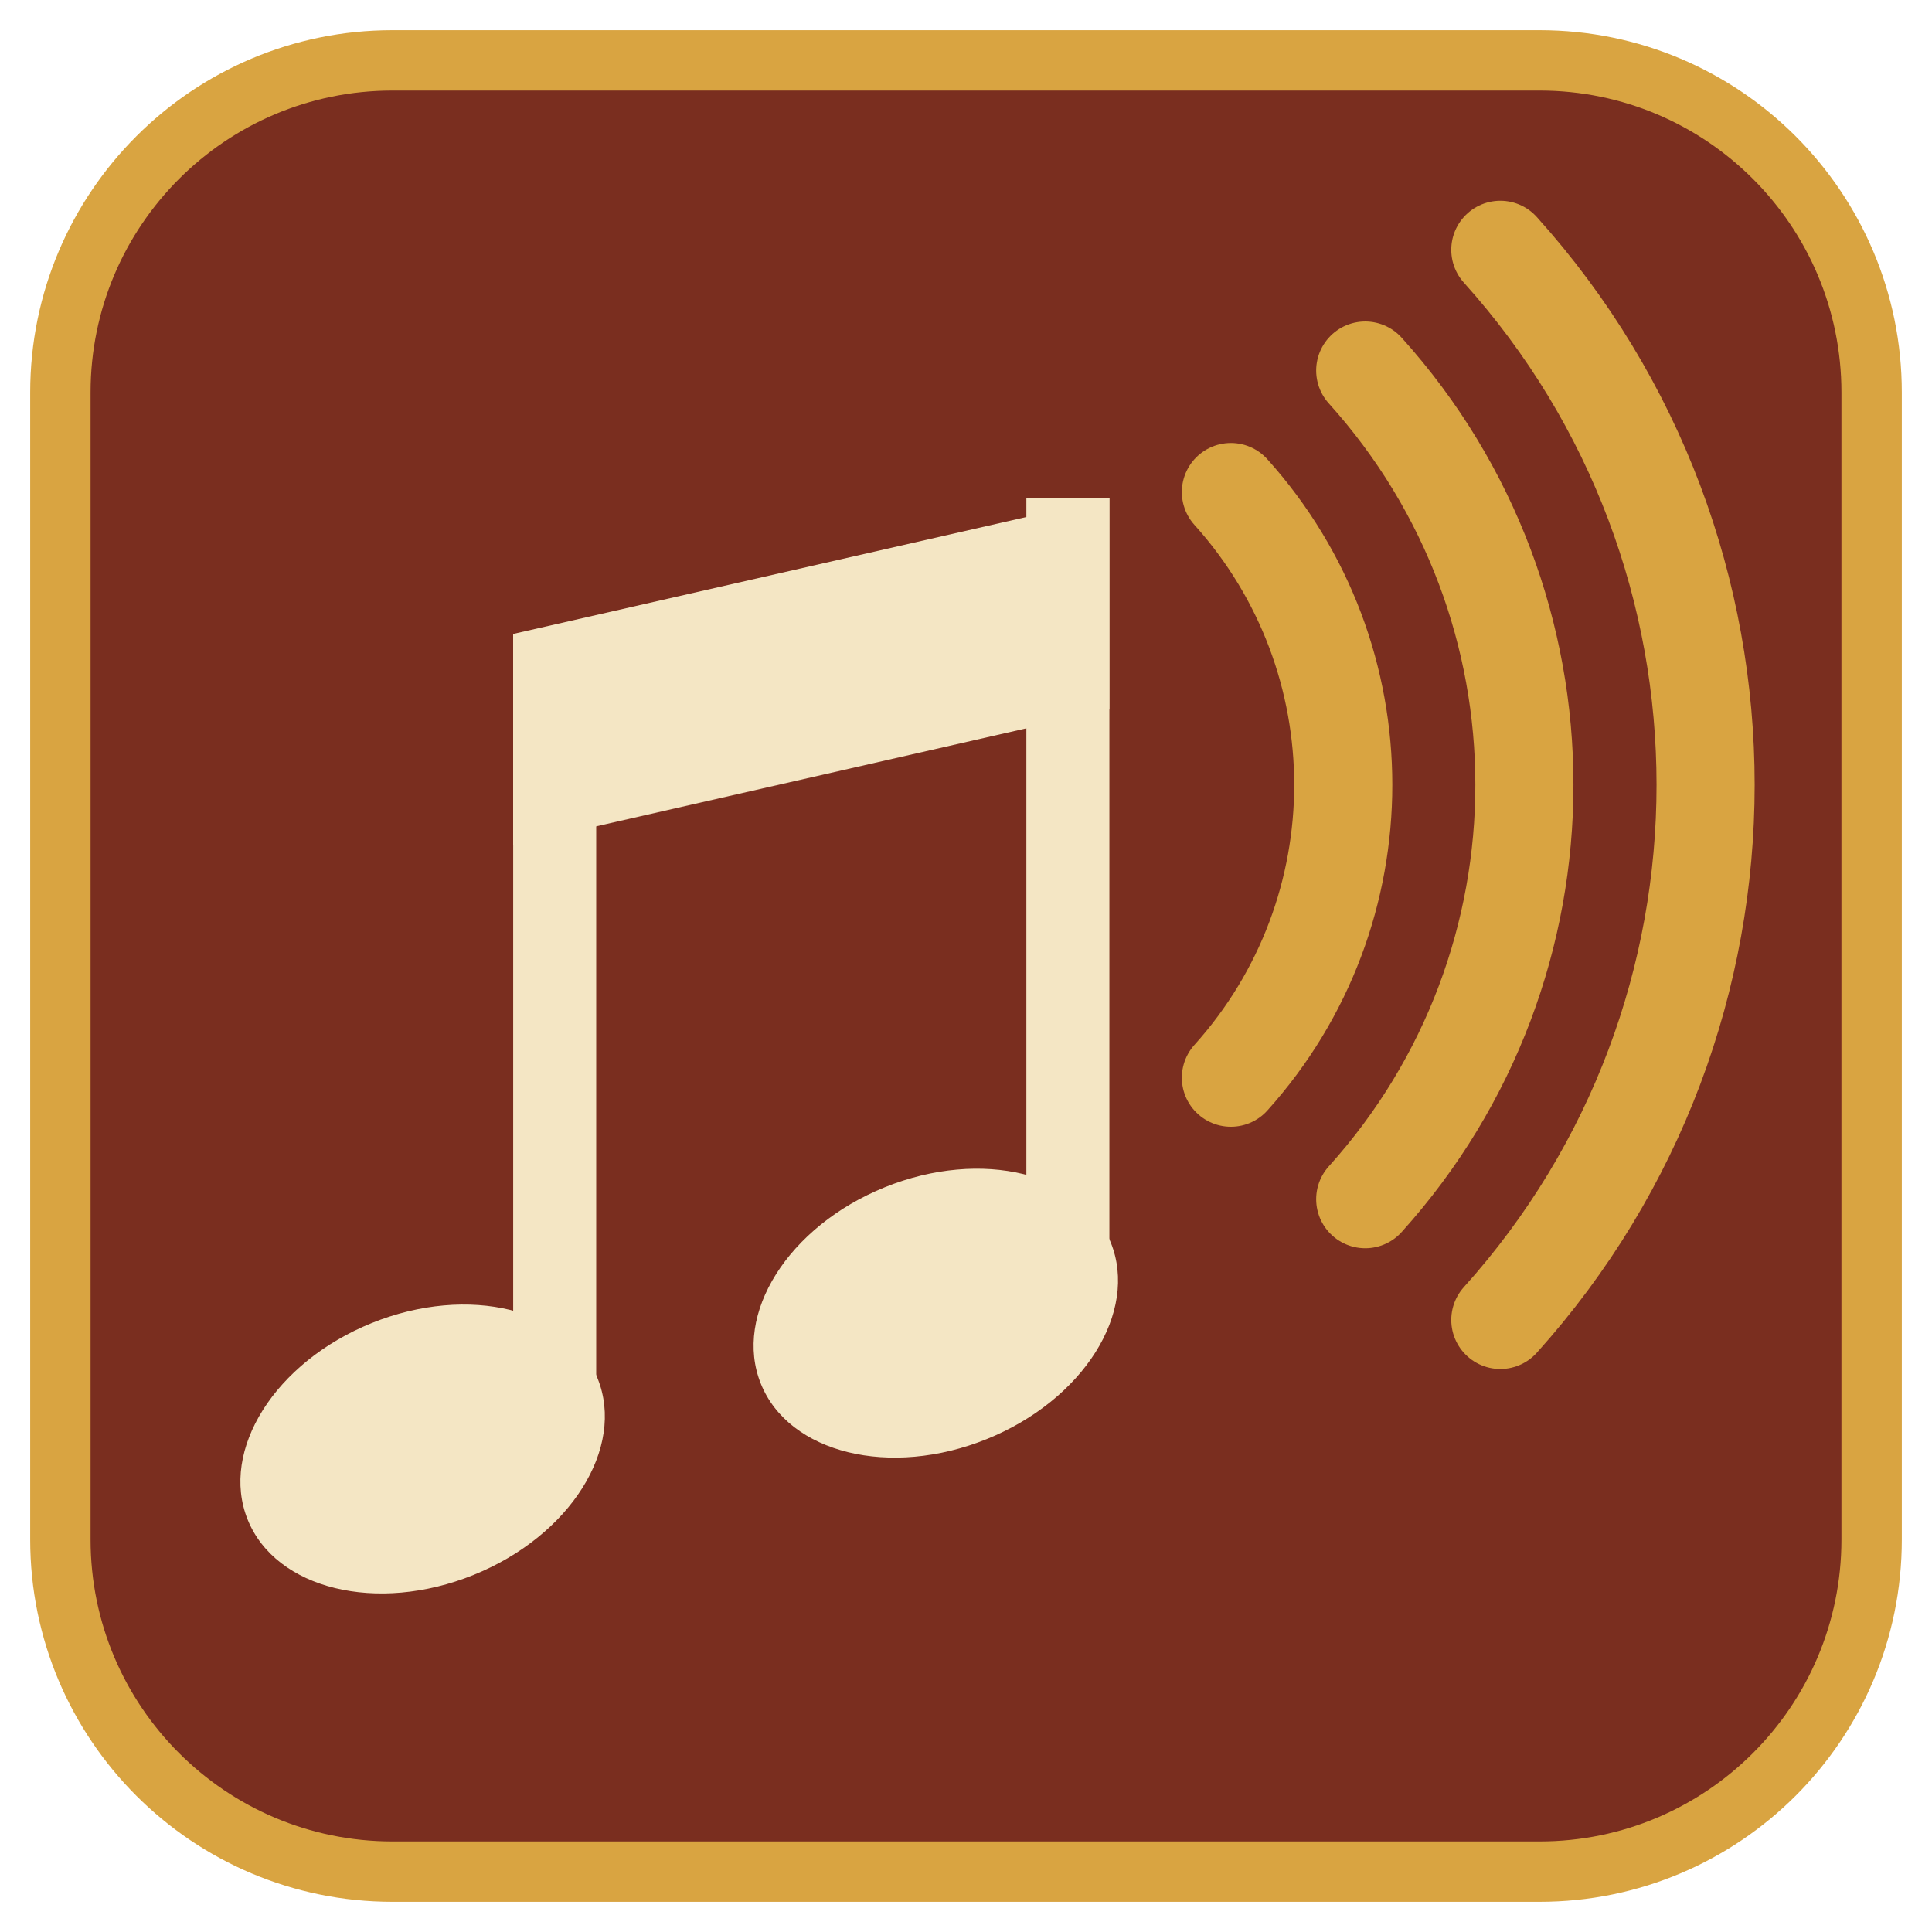
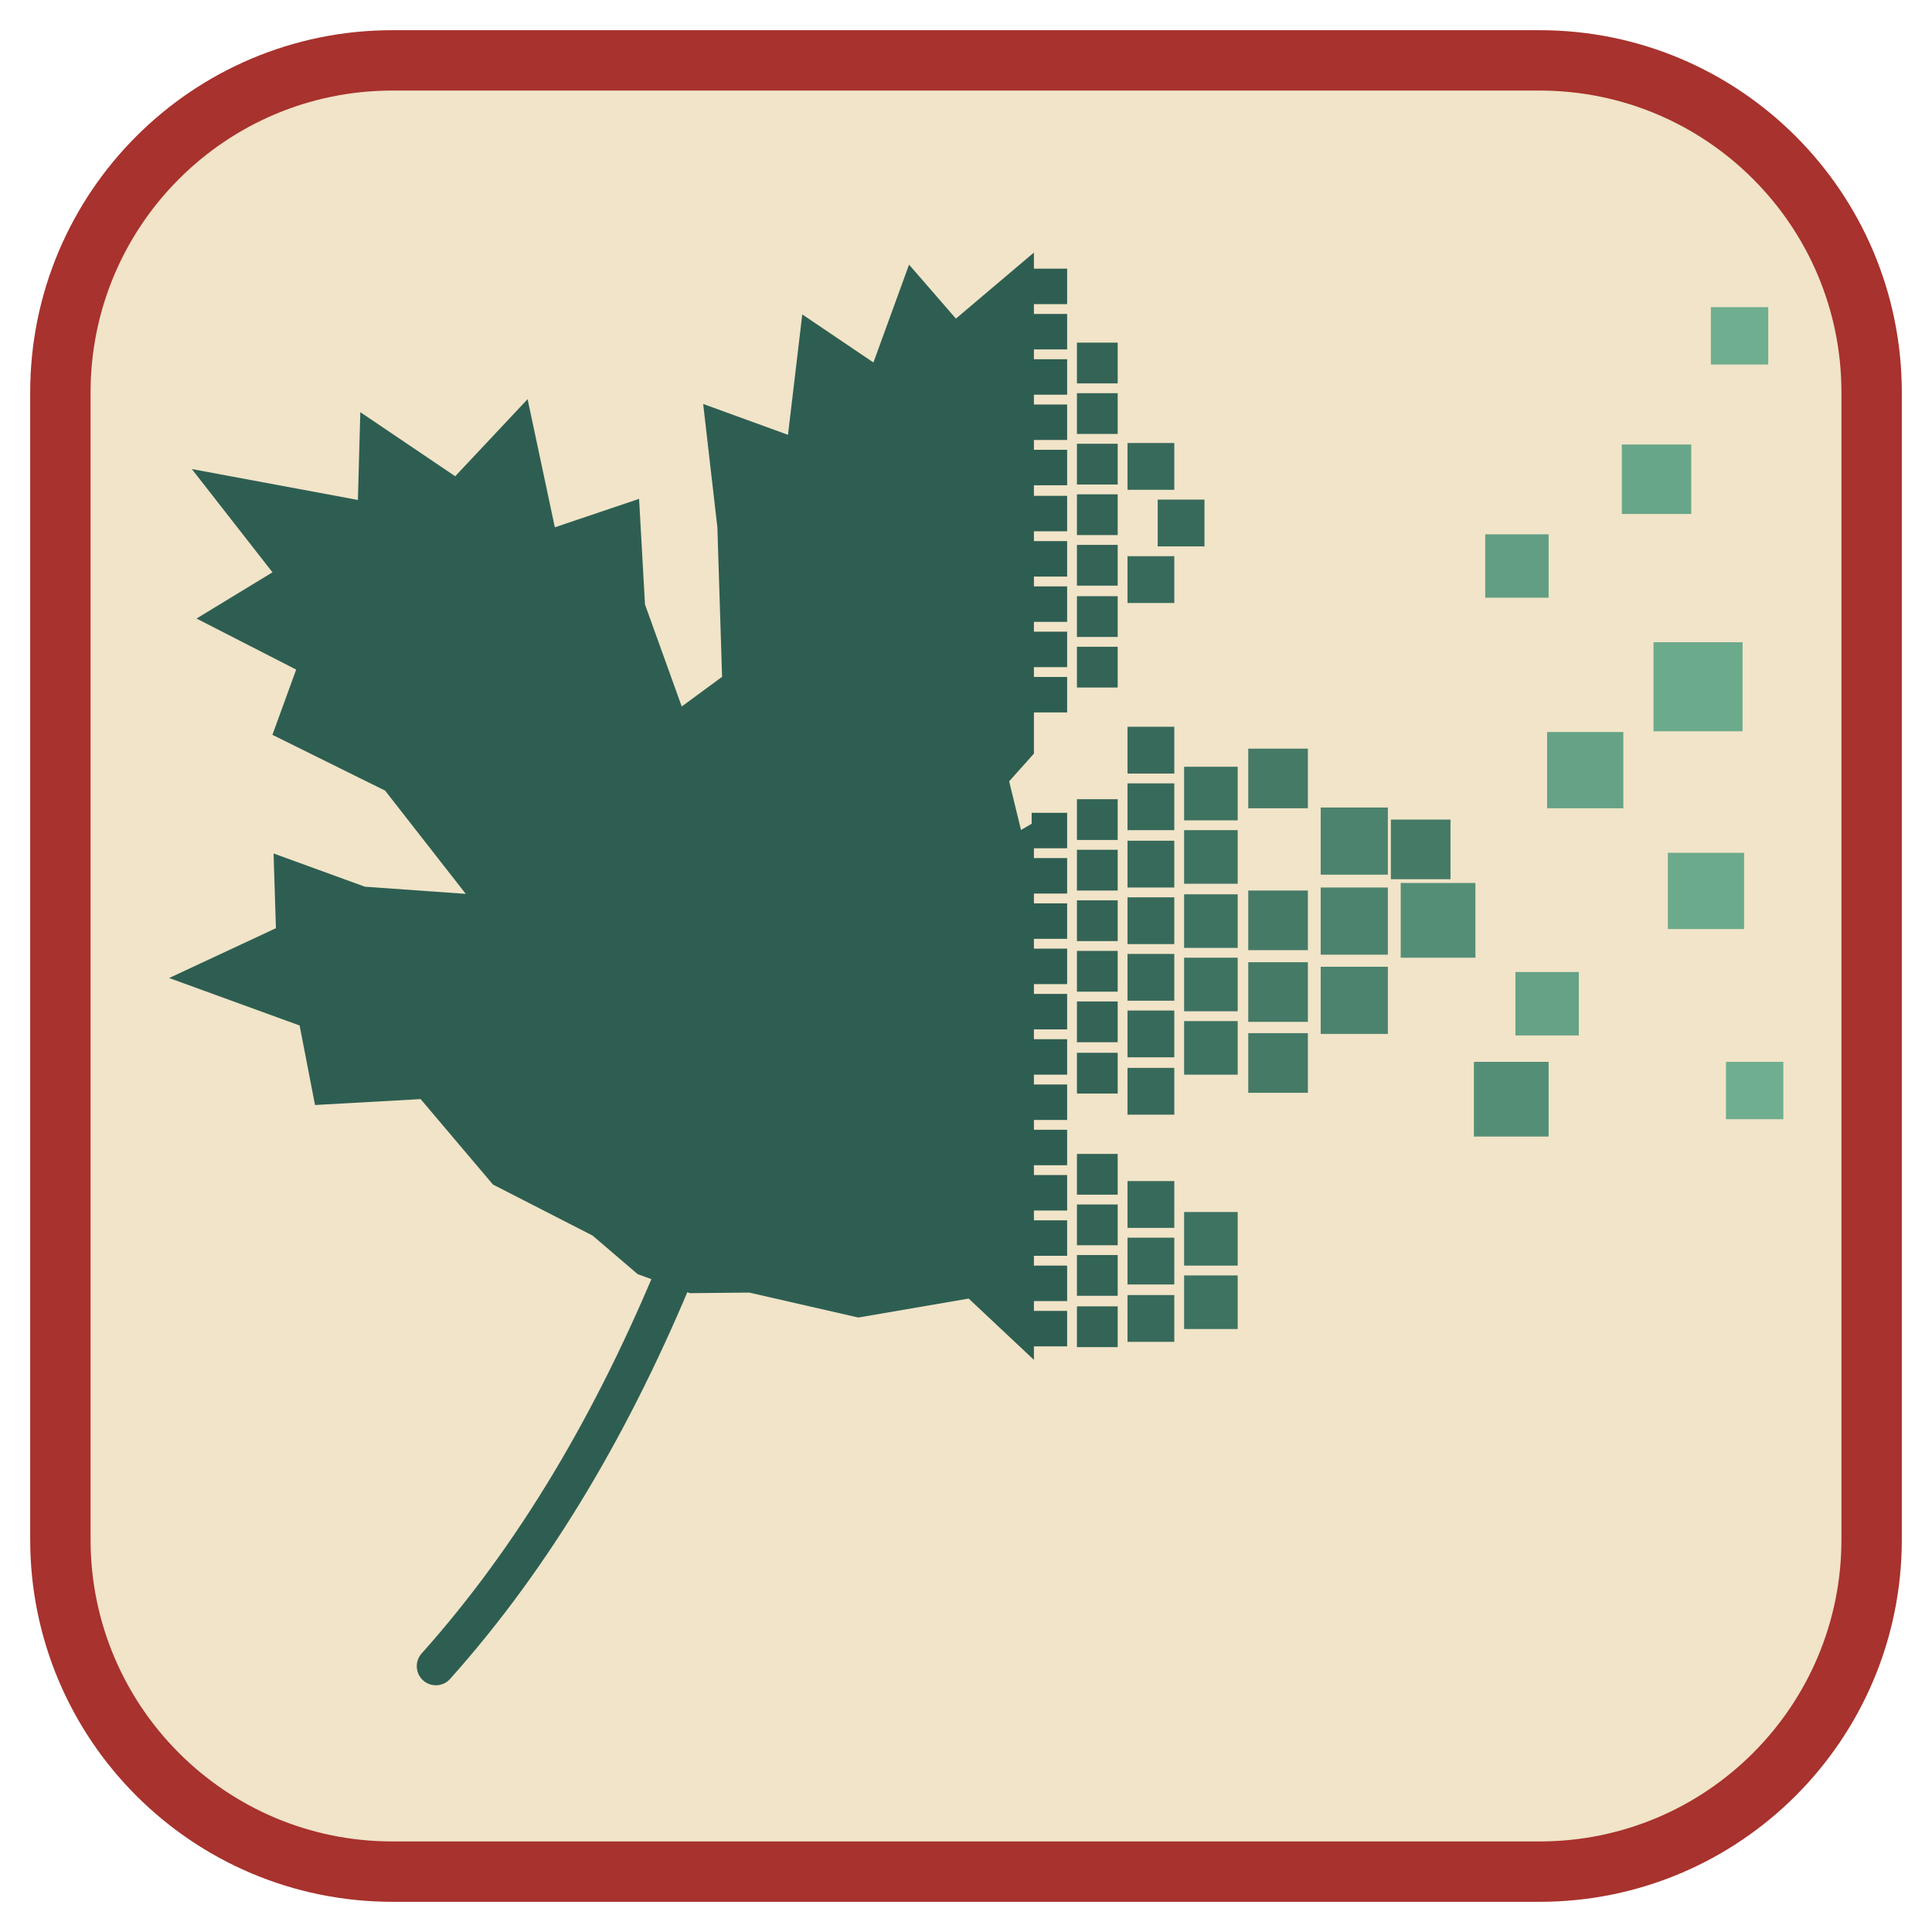
<svg xmlns="http://www.w3.org/2000/svg" width="256" height="256" viewBox="0 0 256 256">
-   <rect x="8" y="8" width="240" height="240" rx="44" fill="#7a2e1f" />
-   <rect x="8" y="8" width="240" height="240" rx="44" fill="none" stroke="#d9a441" stroke-width="8" />
-   <g fill="none" stroke="#d9a441" stroke-width="13" stroke-linecap="round">
-     <path d="M163.1 65.2 A58 58 0 0 1 163.1 142.8" />
-     <path d="M180.9 49.1 A82 82 0 0 1 180.9 158.9" />
-     <path d="M198.8 33.1 A106 106 0 0 1 198.8 174.9" />
+   <defs>
+     <clipPath id="smooth">
+       <rect width="137" height="256" />
+     </clipPath>
+   </defs>
+   <rect x="8" y="8" width="240" height="240" rx="44" fill="#f1e4c8" />
+   <g clip-path="url(#smooth)">
+     <path fill="#2e5e52" transform="translate(104 126) rotate(20) scale(0.92)" d="M0 -108 L8 -94 L17 -99 L17 -84 L29 -87 L25 -70 L38 -70 L30 -54 L22 -34 L26 -28 L36 -40 L42 -54 L52 -46 L62 -62 L68 -48 L84 -52 L80 -40 L104 -36 L88 -26 L96 -16 L80 -14 L80 -4 L62 -2 L46 8 L60 12 L74 12 L70 22 L82 34 L62 34 L56 44 L42 38 L28 46 L12 48 L4 51 L-4 51 L-12 48 L-28 46 L-42 38 L-56 44 L-62 34 L-82 34 L-70 22 L-74 12 L-60 12 L-46 8 L-62 -2 L-80 -4 L-80 -14 L-96 -16 L-88 -26 L-104 -36 L-80 -40 L-84 -52 L-68 -48 L-62 -62 L-52 -46 L-42 -54 L-36 -40 L-26 -28 L-22 -34 L-30 -54 L-38 -70 L-25 -70 L-29 -87 L-17 -84 L-17 -99 L-8 -94 Z" />
+     <path fill="none" stroke="#2e5e52" stroke-width="5.5" stroke-linecap="round" transform="translate(104 126) rotate(20) scale(0.92)" d="M1 48 C0 72 -4 94 -12 114" />
  </g>
-   <g fill="#f4e6c4">
-     <ellipse cx="56" cy="192" rx="25" ry="18" transform="rotate(-22 56 192)" />
-     <ellipse cx="124" cy="174" rx="25" ry="18" transform="rotate(-22 124 174)" />
-     <rect x="68" y="84" width="11" height="106" />
-     <rect x="136" y="66" width="11" height="106" />
-     <polygon points="68,84 147,66 147,94 68,112" />
-   </g>
+   <rect x="136.7" y="35.6" width="4.7" height="4.7" fill="#2e5e52" />
+   <rect x="136.7" y="41.6" width="4.7" height="4.7" fill="#2e5e52" />
+   <rect x="136.7" y="47.6" width="4.7" height="4.7" fill="#2e5e52" />
+   <rect x="136.7" y="53.6" width="4.7" height="4.7" fill="#2e5e52" />
+   <rect x="136.7" y="59.6" width="4.7" height="4.7" fill="#2e5e52" />
+   <rect x="136.7" y="65.7" width="4.7" height="4.7" fill="#2e5e52" />
+   <rect x="136.7" y="71.7" width="4.7" height="4.7" fill="#2e5e52" />
+   <rect x="136.7" y="77.7" width="4.7" height="4.7" fill="#2e5e52" />
+   <rect x="136.7" y="83.7" width="4.7" height="4.7" fill="#2e5e52" />
+   <rect x="136.7" y="89.7" width="4.7" height="4.7" fill="#2e5e52" />
+   <rect x="136.7" y="107.7" width="4.7" height="4.7" fill="#2e5e52" />
+   <rect x="136.7" y="113.7" width="4.7" height="4.7" fill="#2e5e52" />
+   <rect x="136.7" y="119.7" width="4.7" height="4.7" fill="#2e5e52" />
+   <rect x="136.7" y="125.7" width="4.7" height="4.7" fill="#2e5e52" />
+   <rect x="136.7" y="131.7" width="4.7" height="4.7" fill="#2e5e52" />
+   <rect x="136.7" y="137.7" width="4.7" height="4.7" fill="#2e5e52" />
+   <rect x="136.7" y="143.7" width="4.7" height="4.7" fill="#2e5e52" />
+   <rect x="136.7" y="149.7" width="4.7" height="4.7" fill="#2e5e52" />
+   <rect x="136.7" y="155.7" width="4.7" height="4.7" fill="#2e5e52" />
+   <rect x="136.7" y="161.7" width="4.7" height="4.7" fill="#2e5e52" />
+   <rect x="136.7" y="167.7" width="4.7" height="4.7" fill="#2e5e52" />
+   <rect x="136.7" y="173.7" width="4.7" height="4.7" fill="#2e5e52" />
+   <rect x="142.7" y="45.4" width="5.4" height="5.4" fill="#336456" />
+   <rect x="142.7" y="52.1" width="5.4" height="5.4" fill="#336456" />
+   <rect x="142.7" y="58.8" width="5.4" height="5.4" fill="#336456" />
+   <rect x="142.7" y="65.5" width="5.4" height="5.4" fill="#336456" />
+   <rect x="142.7" y="72.2" width="5.4" height="5.4" fill="#336456" />
+   <rect x="142.7" y="79.0" width="5.4" height="5.4" fill="#336456" />
+   <rect x="142.7" y="85.7" width="5.4" height="5.4" fill="#336456" />
+   <rect x="142.7" y="105.9" width="5.4" height="5.4" fill="#336456" />
+   <rect x="142.7" y="112.6" width="5.4" height="5.4" fill="#336456" />
+   <rect x="142.7" y="119.3" width="5.4" height="5.4" fill="#336456" />
+   <rect x="142.7" y="126.0" width="5.4" height="5.4" fill="#336456" />
+   <rect x="142.7" y="132.7" width="5.4" height="5.4" fill="#336456" />
+   <rect x="142.7" y="139.5" width="5.4" height="5.4" fill="#336456" />
+   <rect x="142.7" y="152.9" width="5.4" height="5.4" fill="#336456" />
+   <rect x="142.7" y="159.6" width="5.4" height="5.4" fill="#336456" />
+   <rect x="142.7" y="166.3" width="5.4" height="5.4" fill="#336456" />
+   <rect x="142.7" y="173.1" width="5.4" height="5.4" fill="#336456" />
+   <rect x="149.4" y="58.7" width="6.2" height="6.2" fill="#386a5b" />
+   <rect x="153.4" y="66.2" width="6.2" height="6.2" fill="#386a5b" />
+   <rect x="149.4" y="73.7" width="6.2" height="6.2" fill="#386a5b" />
+   <rect x="149.4" y="96.3" width="6.2" height="6.2" fill="#386a5b" />
+   <rect x="149.4" y="103.8" width="6.2" height="6.2" fill="#386a5b" />
+   <rect x="149.4" y="111.4" width="6.2" height="6.2" fill="#386a5b" />
+   <rect x="149.4" y="118.9" width="6.2" height="6.2" fill="#386a5b" />
+   <rect x="149.4" y="126.4" width="6.2" height="6.2" fill="#386a5b" />
+   <rect x="149.4" y="133.9" width="6.2" height="6.2" fill="#386a5b" />
+   <rect x="149.4" y="141.5" width="6.2" height="6.2" fill="#386a5b" />
+   <rect x="149.4" y="156.5" width="6.2" height="6.2" fill="#386a5b" />
+   <rect x="149.4" y="164.0" width="6.2" height="6.2" fill="#386a5b" />
+   <rect x="149.4" y="171.6" width="6.2" height="6.2" fill="#386a5b" />
+   <rect x="156.9" y="101.6" width="7.1" height="7.1" fill="#3e7261" />
+   <rect x="156.9" y="110.0" width="7.1" height="7.1" fill="#3e7261" />
+   <rect x="156.9" y="118.5" width="7.1" height="7.1" fill="#3e7261" />
+   <rect x="156.9" y="126.9" width="7.1" height="7.1" fill="#3e7261" />
+   <rect x="156.9" y="135.3" width="7.1" height="7.1" fill="#3e7261" />
+   <rect x="156.9" y="160.6" width="7.1" height="7.1" fill="#3e7261" />
+   <rect x="156.9" y="169.0" width="7.1" height="7.1" fill="#3e7261" />
+   <rect x="165.4" y="99.2" width="7.9" height="7.9" fill="#457a67" />
+   <rect x="184.3" y="108.6" width="7.9" height="7.9" fill="#457a67" />
+   <rect x="165.4" y="118.0" width="7.9" height="7.9" fill="#457a67" />
+   <rect x="165.4" y="127.5" width="7.9" height="7.9" fill="#457a67" />
+   <rect x="165.4" y="136.9" width="7.9" height="7.9" fill="#457a67" />
+   <rect x="175.0" y="107.0" width="8.9" height="8.9" fill="#4c836e" />
+   <rect x="175.0" y="117.6" width="8.9" height="8.9" fill="#4c836e" />
+   <rect x="175.0" y="128.1" width="8.9" height="8.9" fill="#4c836e" />
+   <rect x="185.6" y="117.0" width="9.9" height="9.9" fill="#558e76" />
+   <rect x="195.3" y="140.7" width="9.9" height="9.9" fill="#558e76" />
+   <rect x="196.8" y="70.8" width="8.4" height="8.4" fill="#629e83" />
+   <rect x="205.0" y="97.0" width="10.1" height="10.1" fill="#65a286" />
+   <rect x="200.8" y="128.8" width="8.4" height="8.4" fill="#65a286" />
+   <rect x="214.9" y="58.9" width="9.2" height="9.2" fill="#68a689" />
+   <rect x="219.1" y="85.1" width="11.8" height="11.8" fill="#6caa8c" />
+   <rect x="221.0" y="113.0" width="10.1" height="10.1" fill="#6caa8c" />
+   <rect x="226.7" y="40.7" width="7.6" height="7.6" fill="#6fae8f" />
+   <rect x="228.7" y="140.7" width="7.6" height="7.6" fill="#6fae8f" />
+   <rect x="8" y="8" width="240" height="240" rx="44" fill="none" stroke="#a8322d" stroke-width="8" />
</svg>
